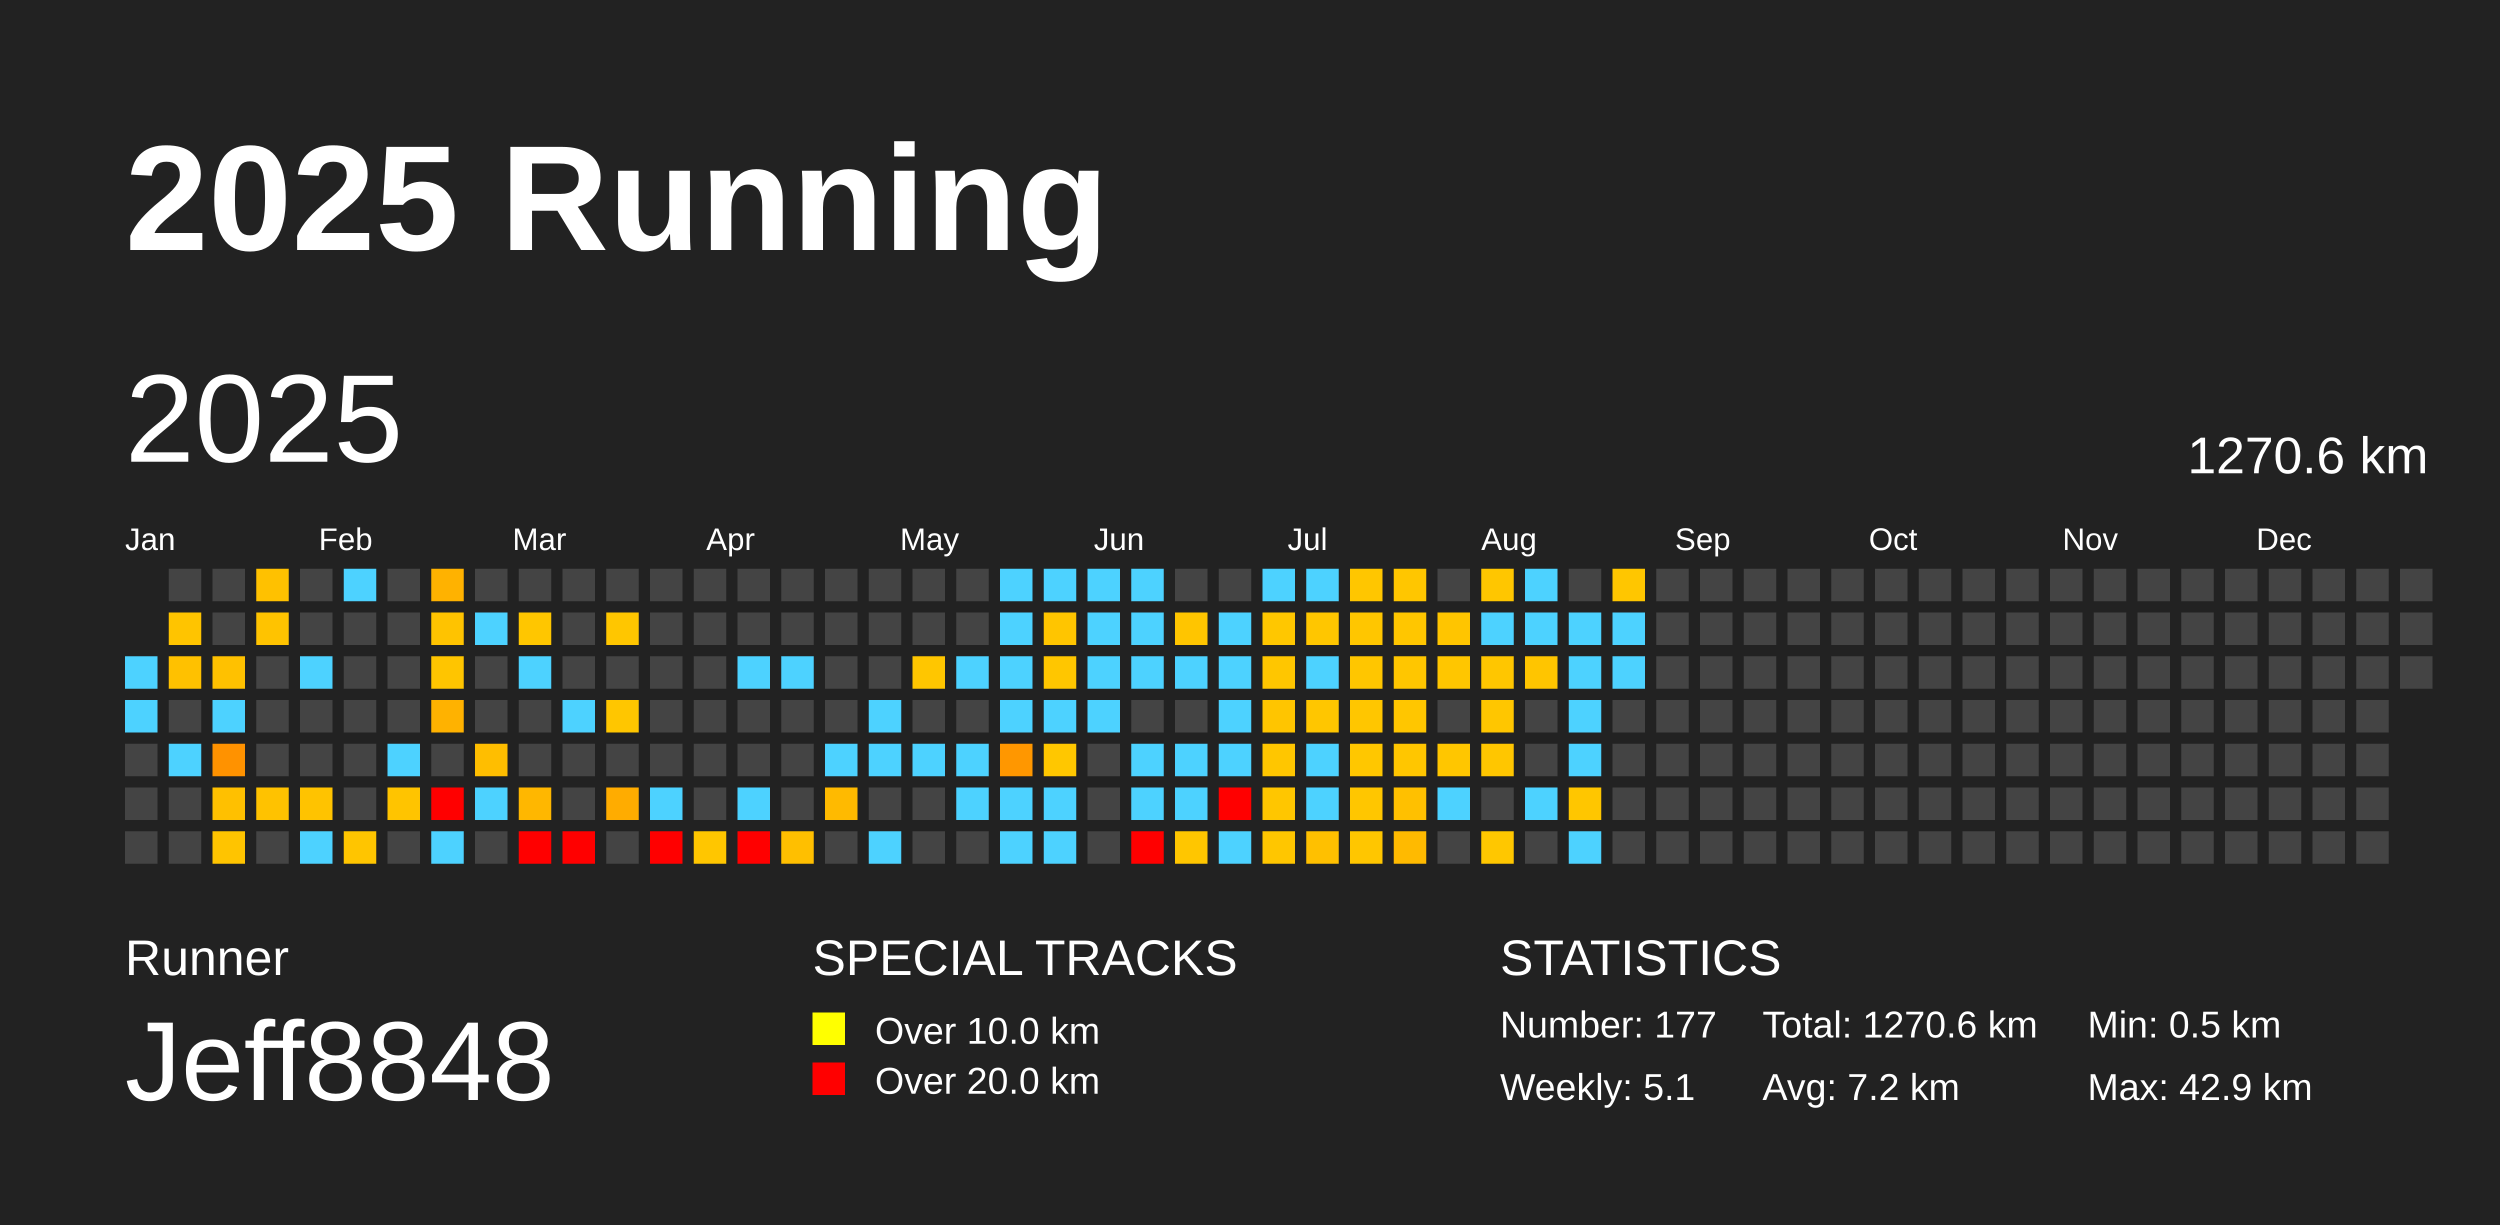
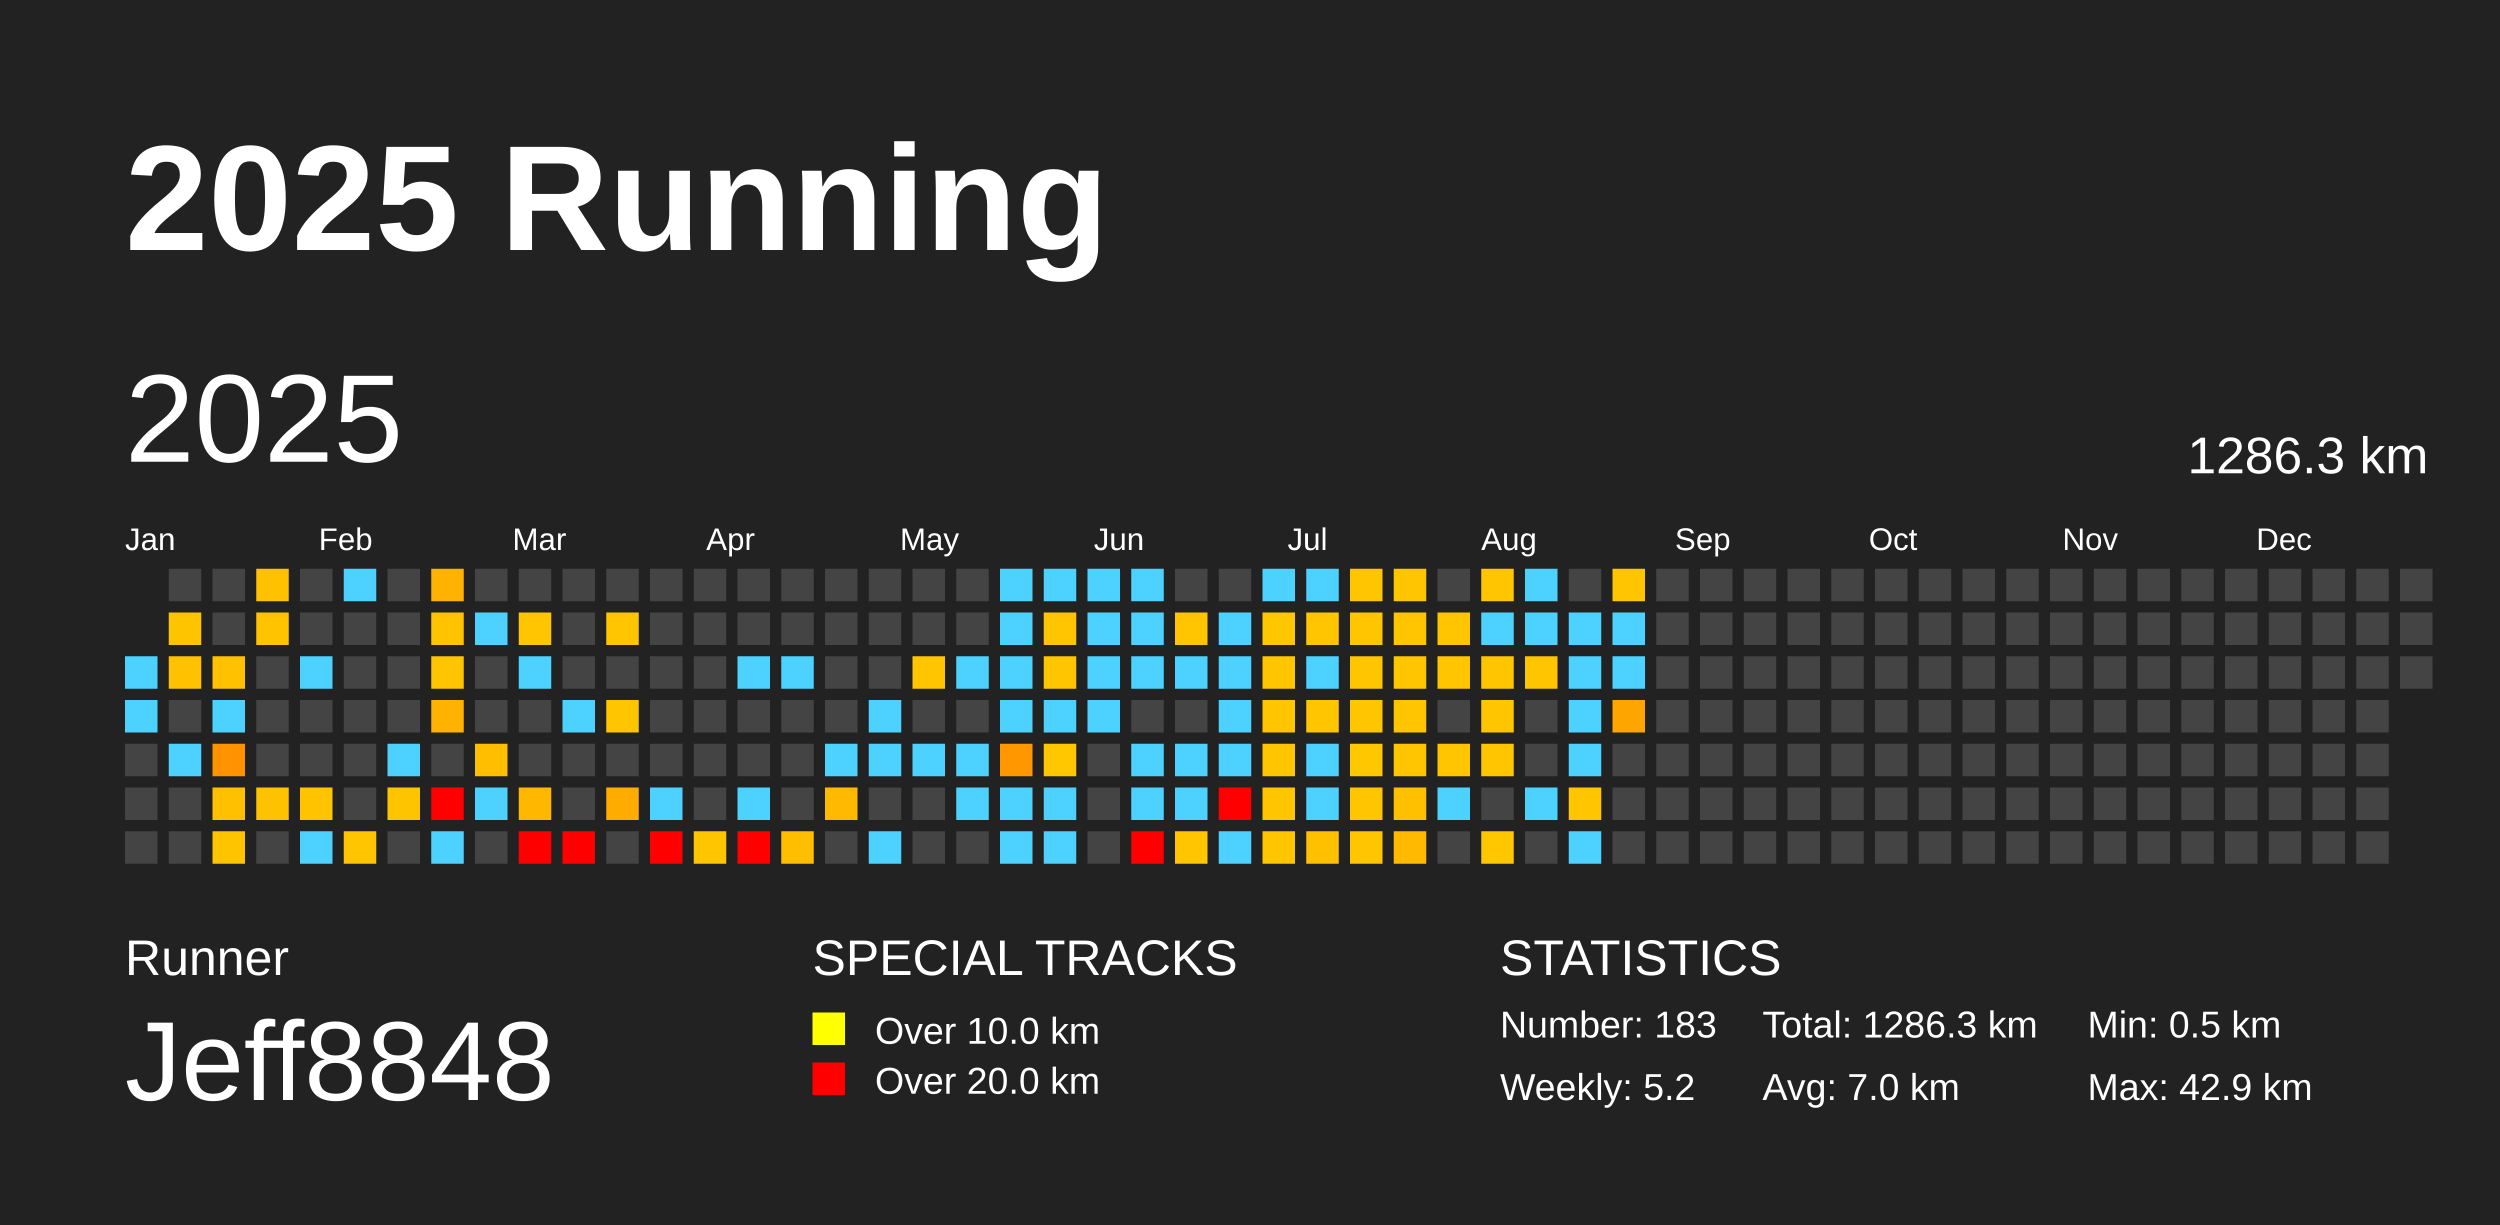
<svg xmlns="http://www.w3.org/2000/svg" baseProfile="full" height="98mm" version="1.1" viewBox="0,0,200,98" width="200mm">
  <defs />
  <rect fill="#222222" height="98" width="200" x="0" y="0" />
  <text fill="#FFFFFF" style="font-size:12px; font-family:Arial; font-weight:bold;" x="10" y="20">2025 Running</text>
  <text fill="#FFFFFF" style="font-size:4px; font-family:Arial" x="10" y="78">Runner</text>
  <text fill="#FFFFFF" style="font-size:9px; font-family:Arial" x="10" y="88">Jeff8848</text>
  <text fill="#FFFFFF" style="font-size:4px; font-family:Arial" x="65" y="78">SPECIAL TRACKS</text>
  <rect fill="yellow" height="2.6" width="2.6" x="65" y="81" />
  <text fill="#FFFFFF" style="font-size:3px; font-family:Arial" x="70" y="83.5">Over 10.0 km</text>
  <rect fill="red" height="2.6" width="2.6" x="65" y="85" />
  <text fill="#FFFFFF" style="font-size:3px; font-family:Arial" x="70" y="87.5">Over 20.0 km</text>
  <text fill="#FFFFFF" style="font-size:4px; font-family:Arial" x="120" y="78">STATISTICS</text>
-   <text fill="#FFFFFF" style="font-size:3px; font-family:Arial" x="120" y="83">Number: 177</text>
-   <text fill="#FFFFFF" style="font-size:3px; font-family:Arial" x="120" y="88">Weekly: 5.1</text>
-   <text fill="#FFFFFF" style="font-size:3px; font-family:Arial" x="141" y="83">Total: 1270.6 km</text>
-   <text fill="#FFFFFF" style="font-size:3px; font-family:Arial" x="141" y="88">Avg: 7.2 km</text>
+   <text fill="#FFFFFF" style="font-size:3px; font-family:Arial" x="120" y="83">Number: 183</text>
+   <text fill="#FFFFFF" style="font-size:3px; font-family:Arial" x="120" y="88">Weekly: 5.2</text>
+   <text fill="#FFFFFF" style="font-size:3px; font-family:Arial" x="141" y="83">Total: 1286.3 km</text>
+   <text fill="#FFFFFF" style="font-size:3px; font-family:Arial" x="141" y="88">Avg: 7.0 km</text>
  <text fill="#FFFFFF" style="font-size:3px; font-family:Arial" x="167" y="83">Min: 0.5 km</text>
  <text fill="#FFFFFF" style="font-size:3px; font-family:Arial" x="167" y="88">Max: 42.9 km</text>
  <text dominant-baseline="hanging" fill="#FFFFFF" style="font-size:10.0px; font-family:Arial;" x="10" y="30">2025</text>
-   <text dominant-baseline="hanging" fill="#FFFFFF" style="font-size:4.125px; font-family:Arial;" x="175" y="35">1270.6 km</text>
+   <text dominant-baseline="hanging" fill="#FFFFFF" style="font-size:4.125px; font-family:Arial;" x="175" y="35">1286.3 km</text>
  <text fill="#FFFFFF" style="font-size:2.5px; font-family:Arial" x="10.0" y="44">Jan</text>
  <text fill="#FFFFFF" style="font-size:2.5px; font-family:Arial" x="25.5" y="44">Feb</text>
  <text fill="#FFFFFF" style="font-size:2.5px; font-family:Arial" x="41.0" y="44">Mar</text>
  <text fill="#FFFFFF" style="font-size:2.5px; font-family:Arial" x="56.5" y="44">Apr</text>
  <text fill="#FFFFFF" style="font-size:2.5px; font-family:Arial" x="72.0" y="44">May</text>
  <text fill="#FFFFFF" style="font-size:2.5px; font-family:Arial" x="87.5" y="44">Jun</text>
  <text fill="#FFFFFF" style="font-size:2.5px; font-family:Arial" x="103.0" y="44">Jul</text>
  <text fill="#FFFFFF" style="font-size:2.5px; font-family:Arial" x="118.5" y="44">Aug</text>
  <text fill="#FFFFFF" style="font-size:2.5px; font-family:Arial" x="134.0" y="44">Sep</text>
  <text fill="#FFFFFF" style="font-size:2.5px; font-family:Arial" x="149.5" y="44">Oct</text>
  <text fill="#FFFFFF" style="font-size:2.5px; font-family:Arial" x="165.0" y="44">Nov</text>
  <text fill="#FFFFFF" style="font-size:2.5px; font-family:Arial" x="180.5" y="44">Dec</text>
  <rect fill="#4dd2ff" height="2.6" width="2.6" x="10.0" y="52.5" />
  <rect fill="#4dd2ff" height="2.6" width="2.6" x="10.0" y="56.0" />
  <rect fill="#444444" height="2.6" width="2.6" x="10.0" y="59.5" />
  <rect fill="#444444" height="2.6" width="2.6" x="10.0" y="63.0" />
  <rect fill="#444444" height="2.6" width="2.6" x="10.0" y="66.5" />
  <rect fill="#444444" height="2.6" width="2.6" x="13.5" y="45.5" />
  <rect fill="#ffc400" height="2.6" width="2.6" x="13.5" y="49.0" />
  <rect fill="#ffc100" height="2.6" width="2.6" x="13.5" y="52.5" />
  <rect fill="#444444" height="2.6" width="2.6" x="13.5" y="56.0" />
  <rect fill="#4dd2ff" height="2.6" width="2.6" x="13.5" y="59.5" />
  <rect fill="#444444" height="2.6" width="2.6" x="13.5" y="63.0" />
  <rect fill="#444444" height="2.6" width="2.6" x="13.5" y="66.5" />
  <rect fill="#444444" height="2.6" width="2.6" x="17.0" y="45.5" />
  <rect fill="#444444" height="2.6" width="2.6" x="17.0" y="49.0" />
  <rect fill="#ffc100" height="2.6" width="2.6" x="17.0" y="52.5" />
  <rect fill="#4dd2ff" height="2.6" width="2.6" x="17.0" y="56.0" />
  <rect fill="#ff9200" height="2.6" width="2.6" x="17.0" y="59.5" />
  <rect fill="#ffc000" height="2.6" width="2.6" x="17.0" y="63.0" />
  <rect fill="#ffc400" height="2.6" width="2.6" x="17.0" y="66.5" />
  <rect fill="#ffc100" height="2.6" width="2.6" x="20.5" y="45.5" />
  <rect fill="#ffc300" height="2.6" width="2.6" x="20.5" y="49.0" />
  <rect fill="#444444" height="2.6" width="2.6" x="20.5" y="52.5" />
  <rect fill="#444444" height="2.6" width="2.6" x="20.5" y="56.0" />
  <rect fill="#444444" height="2.6" width="2.6" x="20.5" y="59.5" />
  <rect fill="#ffc200" height="2.6" width="2.6" x="20.5" y="63.0" />
  <rect fill="#444444" height="2.6" width="2.6" x="20.5" y="66.5" />
  <rect fill="#444444" height="2.6" width="2.6" x="24.0" y="45.5" />
  <rect fill="#444444" height="2.6" width="2.6" x="24.0" y="49.0" />
  <rect fill="#4dd2ff" height="2.6" width="2.6" x="24.0" y="52.5" />
  <rect fill="#444444" height="2.6" width="2.6" x="24.0" y="56.0" />
  <rect fill="#444444" height="2.6" width="2.6" x="24.0" y="59.5" />
  <rect fill="#ffc300" height="2.6" width="2.6" x="24.0" y="63.0" />
  <rect fill="#4dd2ff" height="2.6" width="2.6" x="24.0" y="66.5" />
  <rect fill="#4dd2ff" height="2.6" width="2.6" x="27.5" y="45.5" />
  <rect fill="#444444" height="2.6" width="2.6" x="27.5" y="49.0" />
  <rect fill="#444444" height="2.6" width="2.6" x="27.5" y="52.5" />
  <rect fill="#444444" height="2.6" width="2.6" x="27.5" y="56.0" />
  <rect fill="#444444" height="2.6" width="2.6" x="27.5" y="59.5" />
  <rect fill="#444444" height="2.6" width="2.6" x="27.5" y="63.0" />
  <rect fill="#ffc500" height="2.6" width="2.6" x="27.5" y="66.5" />
  <rect fill="#444444" height="2.6" width="2.6" x="31.0" y="45.5" />
  <rect fill="#444444" height="2.6" width="2.6" x="31.0" y="49.0" />
  <rect fill="#444444" height="2.6" width="2.6" x="31.0" y="52.5" />
  <rect fill="#444444" height="2.6" width="2.6" x="31.0" y="56.0" />
  <rect fill="#4dd2ff" height="2.6" width="2.6" x="31.0" y="59.5" />
  <rect fill="#ffc400" height="2.6" width="2.6" x="31.0" y="63.0" />
  <rect fill="#444444" height="2.6" width="2.6" x="31.0" y="66.5" />
  <rect fill="#ffb200" height="2.6" width="2.6" x="34.5" y="45.5" />
  <rect fill="#ffc300" height="2.6" width="2.6" x="34.5" y="49.0" />
  <rect fill="#ffc500" height="2.6" width="2.6" x="34.5" y="52.5" />
  <rect fill="#ffb200" height="2.6" width="2.6" x="34.5" y="56.0" />
  <rect fill="#444444" height="2.6" width="2.6" x="34.5" y="59.5" />
  <rect fill="red" height="2.6" width="2.6" x="34.5" y="63.0" />
  <rect fill="#4dd2ff" height="2.6" width="2.6" x="34.5" y="66.5" />
  <rect fill="#444444" height="2.6" width="2.6" x="38.0" y="45.5" />
  <rect fill="#4dd2ff" height="2.6" width="2.6" x="38.0" y="49.0" />
  <rect fill="#444444" height="2.6" width="2.6" x="38.0" y="52.5" />
  <rect fill="#444444" height="2.6" width="2.6" x="38.0" y="56.0" />
  <rect fill="#ffbe00" height="2.6" width="2.6" x="38.0" y="59.5" />
  <rect fill="#4dd2ff" height="2.6" width="2.6" x="38.0" y="63.0" />
  <rect fill="#444444" height="2.6" width="2.6" x="38.0" y="66.5" />
  <rect fill="#444444" height="2.6" width="2.6" x="41.5" y="45.5" />
  <rect fill="#ffc600" height="2.6" width="2.6" x="41.5" y="49.0" />
  <rect fill="#4dd2ff" height="2.6" width="2.6" x="41.5" y="52.5" />
  <rect fill="#444444" height="2.6" width="2.6" x="41.5" y="56.0" />
  <rect fill="#444444" height="2.6" width="2.6" x="41.5" y="59.5" />
  <rect fill="#ffb700" height="2.6" width="2.6" x="41.5" y="63.0" />
  <rect fill="red" height="2.6" width="2.6" x="41.5" y="66.5" />
  <rect fill="#444444" height="2.6" width="2.6" x="45.0" y="45.5" />
  <rect fill="#444444" height="2.6" width="2.6" x="45.0" y="49.0" />
  <rect fill="#444444" height="2.6" width="2.6" x="45.0" y="52.5" />
  <rect fill="#4dd2ff" height="2.6" width="2.6" x="45.0" y="56.0" />
  <rect fill="#444444" height="2.6" width="2.6" x="45.0" y="59.5" />
  <rect fill="#444444" height="2.6" width="2.6" x="45.0" y="63.0" />
  <rect fill="red" height="2.6" width="2.6" x="45.0" y="66.5" />
  <rect fill="#444444" height="2.6" width="2.6" x="48.5" y="45.5" />
  <rect fill="#ffc600" height="2.6" width="2.6" x="48.5" y="49.0" />
  <rect fill="#444444" height="2.6" width="2.6" x="48.5" y="52.5" />
  <rect fill="#ffc600" height="2.6" width="2.6" x="48.5" y="56.0" />
  <rect fill="#444444" height="2.6" width="2.6" x="48.5" y="59.5" />
  <rect fill="#ffac00" height="2.6" width="2.6" x="48.5" y="63.0" />
  <rect fill="#444444" height="2.6" width="2.6" x="48.5" y="66.5" />
  <rect fill="#444444" height="2.6" width="2.6" x="52.0" y="45.5" />
  <rect fill="#444444" height="2.6" width="2.6" x="52.0" y="49.0" />
  <rect fill="#444444" height="2.6" width="2.6" x="52.0" y="52.5" />
  <rect fill="#444444" height="2.6" width="2.6" x="52.0" y="56.0" />
  <rect fill="#444444" height="2.6" width="2.6" x="52.0" y="59.5" />
  <rect fill="#4dd2ff" height="2.6" width="2.6" x="52.0" y="63.0" />
  <rect fill="red" height="2.6" width="2.6" x="52.0" y="66.5" />
  <rect fill="#444444" height="2.6" width="2.6" x="55.5" y="45.5" />
  <rect fill="#444444" height="2.6" width="2.6" x="55.5" y="49.0" />
  <rect fill="#444444" height="2.6" width="2.6" x="55.5" y="52.5" />
  <rect fill="#444444" height="2.6" width="2.6" x="55.5" y="56.0" />
  <rect fill="#444444" height="2.6" width="2.6" x="55.5" y="59.5" />
  <rect fill="#444444" height="2.6" width="2.6" x="55.5" y="63.0" />
  <rect fill="#ffc600" height="2.6" width="2.6" x="55.5" y="66.5" />
  <rect fill="#444444" height="2.6" width="2.6" x="59.0" y="45.5" />
  <rect fill="#444444" height="2.6" width="2.6" x="59.0" y="49.0" />
  <rect fill="#4dd2ff" height="2.6" width="2.6" x="59.0" y="52.5" />
  <rect fill="#444444" height="2.6" width="2.6" x="59.0" y="56.0" />
  <rect fill="#444444" height="2.6" width="2.6" x="59.0" y="59.5" />
  <rect fill="#4dd2ff" height="2.6" width="2.6" x="59.0" y="63.0" />
  <rect fill="red" height="2.6" width="2.6" x="59.0" y="66.5" />
  <rect fill="#444444" height="2.6" width="2.6" x="62.5" y="45.5" />
  <rect fill="#444444" height="2.6" width="2.6" x="62.5" y="49.0" />
  <rect fill="#4dd2ff" height="2.6" width="2.6" x="62.5" y="52.5" />
  <rect fill="#444444" height="2.6" width="2.6" x="62.5" y="56.0" />
  <rect fill="#444444" height="2.6" width="2.6" x="62.5" y="59.5" />
  <rect fill="#444444" height="2.6" width="2.6" x="62.5" y="63.0" />
  <rect fill="#ffbf00" height="2.6" width="2.6" x="62.5" y="66.5" />
  <rect fill="#444444" height="2.6" width="2.6" x="66.0" y="45.5" />
  <rect fill="#444444" height="2.6" width="2.6" x="66.0" y="49.0" />
  <rect fill="#444444" height="2.6" width="2.6" x="66.0" y="52.5" />
  <rect fill="#444444" height="2.6" width="2.6" x="66.0" y="56.0" />
  <rect fill="#4dd2ff" height="2.6" width="2.6" x="66.0" y="59.5" />
  <rect fill="#ffba00" height="2.6" width="2.6" x="66.0" y="63.0" />
  <rect fill="#444444" height="2.6" width="2.6" x="66.0" y="66.5" />
  <rect fill="#444444" height="2.6" width="2.6" x="69.5" y="45.5" />
  <rect fill="#444444" height="2.6" width="2.6" x="69.5" y="49.0" />
  <rect fill="#444444" height="2.6" width="2.6" x="69.5" y="52.5" />
  <rect fill="#4dd2ff" height="2.6" width="2.6" x="69.5" y="56.0" />
  <rect fill="#4dd2ff" height="2.6" width="2.6" x="69.5" y="59.5" />
  <rect fill="#444444" height="2.6" width="2.6" x="69.5" y="63.0" />
  <rect fill="#4dd2ff" height="2.6" width="2.6" x="69.5" y="66.5" />
  <rect fill="#444444" height="2.6" width="2.6" x="73.0" y="45.5" />
  <rect fill="#444444" height="2.6" width="2.6" x="73.0" y="49.0" />
  <rect fill="#ffc600" height="2.6" width="2.6" x="73.0" y="52.5" />
  <rect fill="#444444" height="2.6" width="2.6" x="73.0" y="56.0" />
  <rect fill="#4dd2ff" height="2.6" width="2.6" x="73.0" y="59.5" />
  <rect fill="#444444" height="2.6" width="2.6" x="73.0" y="63.0" />
  <rect fill="#444444" height="2.6" width="2.6" x="73.0" y="66.5" />
  <rect fill="#444444" height="2.6" width="2.6" x="76.5" y="45.5" />
  <rect fill="#444444" height="2.6" width="2.6" x="76.5" y="49.0" />
  <rect fill="#4dd2ff" height="2.6" width="2.6" x="76.5" y="52.5" />
  <rect fill="#444444" height="2.6" width="2.6" x="76.5" y="56.0" />
  <rect fill="#4dd2ff" height="2.6" width="2.6" x="76.5" y="59.5" />
  <rect fill="#4dd2ff" height="2.6" width="2.6" x="76.5" y="63.0" />
  <rect fill="#444444" height="2.6" width="2.6" x="76.5" y="66.5" />
  <rect fill="#4dd2ff" height="2.6" width="2.6" x="80.0" y="45.5" />
  <rect fill="#4dd2ff" height="2.6" width="2.6" x="80.0" y="49.0" />
  <rect fill="#4dd2ff" height="2.6" width="2.6" x="80.0" y="52.5" />
  <rect fill="#4dd2ff" height="2.6" width="2.6" x="80.0" y="56.0" />
  <rect fill="#ff9700" height="2.6" width="2.6" x="80.0" y="59.5" />
  <rect fill="#4dd2ff" height="2.6" width="2.6" x="80.0" y="63.0" />
  <rect fill="#4dd2ff" height="2.6" width="2.6" x="80.0" y="66.5" />
  <rect fill="#4dd2ff" height="2.6" width="2.6" x="83.5" y="45.5" />
  <rect fill="#ffc500" height="2.6" width="2.6" x="83.5" y="49.0" />
  <rect fill="#ffc600" height="2.6" width="2.6" x="83.5" y="52.5" />
  <rect fill="#4dd2ff" height="2.6" width="2.6" x="83.5" y="56.0" />
  <rect fill="#ffc700" height="2.6" width="2.6" x="83.5" y="59.5" />
  <rect fill="#4dd2ff" height="2.6" width="2.6" x="83.5" y="63.0" />
  <rect fill="#4dd2ff" height="2.6" width="2.6" x="83.5" y="66.5" />
  <rect fill="#4dd2ff" height="2.6" width="2.6" x="87.0" y="45.5" />
  <rect fill="#4dd2ff" height="2.6" width="2.6" x="87.0" y="49.0" />
  <rect fill="#4dd2ff" height="2.6" width="2.6" x="87.0" y="52.5" />
  <rect fill="#4dd2ff" height="2.6" width="2.6" x="87.0" y="56.0" />
  <rect fill="#444444" height="2.6" width="2.6" x="87.0" y="59.5" />
  <rect fill="#444444" height="2.6" width="2.6" x="87.0" y="63.0" />
  <rect fill="#444444" height="2.6" width="2.6" x="87.0" y="66.5" />
  <rect fill="#4dd2ff" height="2.6" width="2.6" x="90.5" y="45.5" />
  <rect fill="#4dd2ff" height="2.6" width="2.6" x="90.5" y="49.0" />
  <rect fill="#4dd2ff" height="2.6" width="2.6" x="90.5" y="52.5" />
  <rect fill="#444444" height="2.6" width="2.6" x="90.5" y="56.0" />
  <rect fill="#4dd2ff" height="2.6" width="2.6" x="90.5" y="59.5" />
  <rect fill="#4dd2ff" height="2.6" width="2.6" x="90.5" y="63.0" />
  <rect fill="red" height="2.6" width="2.6" x="90.5" y="66.5" />
  <rect fill="#444444" height="2.6" width="2.6" x="94.0" y="45.5" />
  <rect fill="#ffc500" height="2.6" width="2.6" x="94.0" y="49.0" />
  <rect fill="#4dd2ff" height="2.6" width="2.6" x="94.0" y="52.5" />
  <rect fill="#444444" height="2.6" width="2.6" x="94.0" y="56.0" />
  <rect fill="#4dd2ff" height="2.6" width="2.6" x="94.0" y="59.5" />
  <rect fill="#4dd2ff" height="2.6" width="2.6" x="94.0" y="63.0" />
  <rect fill="#ffc600" height="2.6" width="2.6" x="94.0" y="66.5" />
  <rect fill="#444444" height="2.6" width="2.6" x="97.5" y="45.5" />
  <rect fill="#4dd2ff" height="2.6" width="2.6" x="97.5" y="49.0" />
  <rect fill="#4dd2ff" height="2.6" width="2.6" x="97.5" y="52.5" />
  <rect fill="#4dd2ff" height="2.6" width="2.6" x="97.5" y="56.0" />
  <rect fill="#4dd2ff" height="2.6" width="2.6" x="97.5" y="59.5" />
  <rect fill="red" height="2.6" width="2.6" x="97.5" y="63.0" />
  <rect fill="#4dd2ff" height="2.6" width="2.6" x="97.5" y="66.5" />
  <rect fill="#4dd2ff" height="2.6" width="2.6" x="101.0" y="45.5" />
  <rect fill="#ffc700" height="2.6" width="2.6" x="101.0" y="49.0" />
  <rect fill="#ffc600" height="2.6" width="2.6" x="101.0" y="52.5" />
  <rect fill="#ffc500" height="2.6" width="2.6" x="101.0" y="56.0" />
  <rect fill="#ffc600" height="2.6" width="2.6" x="101.0" y="59.5" />
  <rect fill="#ffc600" height="2.6" width="2.6" x="101.0" y="63.0" />
  <rect fill="#ffc600" height="2.6" width="2.6" x="101.0" y="66.5" />
  <rect fill="#4dd2ff" height="2.6" width="2.6" x="104.5" y="45.5" />
  <rect fill="#ffc600" height="2.6" width="2.6" x="104.5" y="49.0" />
  <rect fill="#4dd2ff" height="2.6" width="2.6" x="104.5" y="52.5" />
  <rect fill="#ffc600" height="2.6" width="2.6" x="104.5" y="56.0" />
  <rect fill="#4dd2ff" height="2.6" width="2.6" x="104.5" y="59.5" />
  <rect fill="#4dd2ff" height="2.6" width="2.6" x="104.5" y="63.0" />
  <rect fill="#ffc000" height="2.6" width="2.6" x="104.5" y="66.5" />
  <rect fill="#ffc600" height="2.6" width="2.6" x="108.0" y="45.5" />
  <rect fill="#ffc600" height="2.6" width="2.6" x="108.0" y="49.0" />
  <rect fill="#ffc600" height="2.6" width="2.6" x="108.0" y="52.5" />
  <rect fill="#ffc600" height="2.6" width="2.6" x="108.0" y="56.0" />
  <rect fill="#ffc700" height="2.6" width="2.6" x="108.0" y="59.5" />
  <rect fill="#ffc600" height="2.6" width="2.6" x="108.0" y="63.0" />
  <rect fill="#ffc600" height="2.6" width="2.6" x="108.0" y="66.5" />
  <rect fill="#ffc600" height="2.6" width="2.6" x="111.5" y="45.5" />
  <rect fill="#ffc600" height="2.6" width="2.6" x="111.5" y="49.0" />
  <rect fill="#ffc600" height="2.6" width="2.6" x="111.5" y="52.5" />
  <rect fill="#ffc600" height="2.6" width="2.6" x="111.5" y="56.0" />
  <rect fill="#ffc600" height="2.6" width="2.6" x="111.5" y="59.5" />
  <rect fill="#ffc000" height="2.6" width="2.6" x="111.5" y="63.0" />
  <rect fill="#ffba00" height="2.6" width="2.6" x="111.5" y="66.5" />
  <rect fill="#444444" height="2.6" width="2.6" x="115.0" y="45.5" />
  <rect fill="#ffc500" height="2.6" width="2.6" x="115.0" y="49.0" />
  <rect fill="#ffc600" height="2.6" width="2.6" x="115.0" y="52.5" />
  <rect fill="#444444" height="2.6" width="2.6" x="115.0" y="56.0" />
  <rect fill="#ffc600" height="2.6" width="2.6" x="115.0" y="59.5" />
  <rect fill="#4dd2ff" height="2.6" width="2.6" x="115.0" y="63.0" />
  <rect fill="#444444" height="2.6" width="2.6" x="115.0" y="66.5" />
  <rect fill="#ffc600" height="2.6" width="2.6" x="118.5" y="45.5" />
  <rect fill="#4dd2ff" height="2.6" width="2.6" x="118.5" y="49.0" />
  <rect fill="#ffc600" height="2.6" width="2.6" x="118.5" y="52.5" />
  <rect fill="#ffc600" height="2.6" width="2.6" x="118.5" y="56.0" />
  <rect fill="#ffc600" height="2.6" width="2.6" x="118.5" y="59.5" />
  <rect fill="#444444" height="2.6" width="2.6" x="118.5" y="63.0" />
  <rect fill="#ffc700" height="2.6" width="2.6" x="118.5" y="66.5" />
  <rect fill="#4dd2ff" height="2.6" width="2.6" x="122.0" y="45.5" />
  <rect fill="#4dd2ff" height="2.6" width="2.6" x="122.0" y="49.0" />
  <rect fill="#ffc500" height="2.6" width="2.6" x="122.0" y="52.5" />
  <rect fill="#444444" height="2.6" width="2.6" x="122.0" y="56.0" />
  <rect fill="#444444" height="2.6" width="2.6" x="122.0" y="59.5" />
  <rect fill="#4dd2ff" height="2.6" width="2.6" x="122.0" y="63.0" />
  <rect fill="#444444" height="2.6" width="2.6" x="122.0" y="66.5" />
  <rect fill="#444444" height="2.6" width="2.6" x="125.5" y="45.5" />
  <rect fill="#4dd2ff" height="2.6" width="2.6" x="125.5" y="49.0" />
  <rect fill="#4dd2ff" height="2.6" width="2.6" x="125.5" y="52.5" />
  <rect fill="#4dd2ff" height="2.6" width="2.6" x="125.5" y="56.0" />
  <rect fill="#4dd2ff" height="2.6" width="2.6" x="125.5" y="59.5" />
  <rect fill="#ffc600" height="2.6" width="2.6" x="125.5" y="63.0" />
  <rect fill="#4dd2ff" height="2.6" width="2.6" x="125.5" y="66.5" />
  <rect fill="#ffc600" height="2.6" width="2.6" x="129.0" y="45.5" />
  <rect fill="#4dd2ff" height="2.6" width="2.6" x="129.0" y="49.0" />
  <rect fill="#4dd2ff" height="2.6" width="2.6" x="129.0" y="52.5" />
-   <rect fill="#444444" height="2.6" width="2.6" x="129.0" y="56.0" />
+   <rect fill="#ffa500" height="2.6" width="2.6" x="129.0" y="56.0" />
  <rect fill="#444444" height="2.6" width="2.6" x="129.0" y="59.5" />
  <rect fill="#444444" height="2.6" width="2.6" x="129.0" y="63.0" />
  <rect fill="#444444" height="2.6" width="2.6" x="129.0" y="66.5" />
  <rect fill="#444444" height="2.6" width="2.6" x="132.5" y="45.5" />
  <rect fill="#444444" height="2.6" width="2.6" x="132.5" y="49.0" />
  <rect fill="#444444" height="2.6" width="2.6" x="132.5" y="52.5" />
  <rect fill="#444444" height="2.6" width="2.6" x="132.5" y="56.0" />
  <rect fill="#444444" height="2.6" width="2.6" x="132.5" y="59.5" />
  <rect fill="#444444" height="2.6" width="2.6" x="132.5" y="63.0" />
  <rect fill="#444444" height="2.6" width="2.6" x="132.5" y="66.5" />
  <rect fill="#444444" height="2.6" width="2.6" x="136.0" y="45.5" />
  <rect fill="#444444" height="2.6" width="2.6" x="136.0" y="49.0" />
  <rect fill="#444444" height="2.6" width="2.6" x="136.0" y="52.5" />
  <rect fill="#444444" height="2.6" width="2.6" x="136.0" y="56.0" />
  <rect fill="#444444" height="2.6" width="2.6" x="136.0" y="59.5" />
  <rect fill="#444444" height="2.6" width="2.6" x="136.0" y="63.0" />
  <rect fill="#444444" height="2.6" width="2.6" x="136.0" y="66.5" />
  <rect fill="#444444" height="2.6" width="2.6" x="139.5" y="45.5" />
  <rect fill="#444444" height="2.6" width="2.6" x="139.5" y="49.0" />
  <rect fill="#444444" height="2.6" width="2.6" x="139.5" y="52.5" />
  <rect fill="#444444" height="2.6" width="2.6" x="139.5" y="56.0" />
  <rect fill="#444444" height="2.6" width="2.6" x="139.5" y="59.5" />
  <rect fill="#444444" height="2.6" width="2.6" x="139.5" y="63.0" />
  <rect fill="#444444" height="2.6" width="2.6" x="139.5" y="66.5" />
  <rect fill="#444444" height="2.6" width="2.6" x="143.0" y="45.5" />
  <rect fill="#444444" height="2.6" width="2.6" x="143.0" y="49.0" />
  <rect fill="#444444" height="2.6" width="2.6" x="143.0" y="52.5" />
  <rect fill="#444444" height="2.6" width="2.6" x="143.0" y="56.0" />
  <rect fill="#444444" height="2.6" width="2.6" x="143.0" y="59.5" />
  <rect fill="#444444" height="2.6" width="2.6" x="143.0" y="63.0" />
  <rect fill="#444444" height="2.6" width="2.6" x="143.0" y="66.5" />
  <rect fill="#444444" height="2.6" width="2.6" x="146.5" y="45.5" />
  <rect fill="#444444" height="2.6" width="2.6" x="146.5" y="49.0" />
  <rect fill="#444444" height="2.6" width="2.6" x="146.5" y="52.5" />
  <rect fill="#444444" height="2.6" width="2.6" x="146.5" y="56.0" />
  <rect fill="#444444" height="2.6" width="2.6" x="146.5" y="59.5" />
  <rect fill="#444444" height="2.6" width="2.6" x="146.5" y="63.0" />
  <rect fill="#444444" height="2.6" width="2.6" x="146.5" y="66.5" />
  <rect fill="#444444" height="2.6" width="2.6" x="150.0" y="45.5" />
  <rect fill="#444444" height="2.6" width="2.6" x="150.0" y="49.0" />
  <rect fill="#444444" height="2.6" width="2.6" x="150.0" y="52.5" />
  <rect fill="#444444" height="2.6" width="2.6" x="150.0" y="56.0" />
  <rect fill="#444444" height="2.6" width="2.6" x="150.0" y="59.5" />
  <rect fill="#444444" height="2.6" width="2.6" x="150.0" y="63.0" />
  <rect fill="#444444" height="2.6" width="2.6" x="150.0" y="66.5" />
  <rect fill="#444444" height="2.6" width="2.6" x="153.5" y="45.5" />
  <rect fill="#444444" height="2.6" width="2.6" x="153.5" y="49.0" />
  <rect fill="#444444" height="2.6" width="2.6" x="153.5" y="52.5" />
  <rect fill="#444444" height="2.6" width="2.6" x="153.5" y="56.0" />
  <rect fill="#444444" height="2.6" width="2.6" x="153.5" y="59.5" />
  <rect fill="#444444" height="2.6" width="2.6" x="153.5" y="63.0" />
  <rect fill="#444444" height="2.6" width="2.6" x="153.5" y="66.5" />
  <rect fill="#444444" height="2.6" width="2.6" x="157.0" y="45.5" />
  <rect fill="#444444" height="2.6" width="2.6" x="157.0" y="49.0" />
  <rect fill="#444444" height="2.6" width="2.6" x="157.0" y="52.5" />
  <rect fill="#444444" height="2.6" width="2.6" x="157.0" y="56.0" />
  <rect fill="#444444" height="2.6" width="2.6" x="157.0" y="59.5" />
  <rect fill="#444444" height="2.6" width="2.6" x="157.0" y="63.0" />
  <rect fill="#444444" height="2.6" width="2.6" x="157.0" y="66.5" />
  <rect fill="#444444" height="2.6" width="2.6" x="160.5" y="45.5" />
  <rect fill="#444444" height="2.6" width="2.6" x="160.5" y="49.0" />
  <rect fill="#444444" height="2.6" width="2.6" x="160.5" y="52.5" />
  <rect fill="#444444" height="2.6" width="2.6" x="160.5" y="56.0" />
  <rect fill="#444444" height="2.6" width="2.6" x="160.5" y="59.5" />
  <rect fill="#444444" height="2.6" width="2.6" x="160.5" y="63.0" />
  <rect fill="#444444" height="2.6" width="2.6" x="160.5" y="66.5" />
  <rect fill="#444444" height="2.6" width="2.6" x="164.0" y="45.5" />
  <rect fill="#444444" height="2.6" width="2.6" x="164.0" y="49.0" />
  <rect fill="#444444" height="2.6" width="2.6" x="164.0" y="52.5" />
  <rect fill="#444444" height="2.6" width="2.6" x="164.0" y="56.0" />
  <rect fill="#444444" height="2.6" width="2.6" x="164.0" y="59.5" />
  <rect fill="#444444" height="2.6" width="2.6" x="164.0" y="63.0" />
  <rect fill="#444444" height="2.6" width="2.6" x="164.0" y="66.5" />
  <rect fill="#444444" height="2.6" width="2.6" x="167.5" y="45.5" />
  <rect fill="#444444" height="2.6" width="2.6" x="167.5" y="49.0" />
  <rect fill="#444444" height="2.6" width="2.6" x="167.5" y="52.5" />
  <rect fill="#444444" height="2.6" width="2.6" x="167.5" y="56.0" />
  <rect fill="#444444" height="2.6" width="2.6" x="167.5" y="59.5" />
  <rect fill="#444444" height="2.6" width="2.6" x="167.5" y="63.0" />
  <rect fill="#444444" height="2.6" width="2.6" x="167.5" y="66.5" />
  <rect fill="#444444" height="2.6" width="2.6" x="171.0" y="45.5" />
  <rect fill="#444444" height="2.6" width="2.6" x="171.0" y="49.0" />
  <rect fill="#444444" height="2.6" width="2.6" x="171.0" y="52.5" />
  <rect fill="#444444" height="2.6" width="2.6" x="171.0" y="56.0" />
  <rect fill="#444444" height="2.6" width="2.6" x="171.0" y="59.5" />
  <rect fill="#444444" height="2.6" width="2.6" x="171.0" y="63.0" />
  <rect fill="#444444" height="2.6" width="2.6" x="171.0" y="66.5" />
  <rect fill="#444444" height="2.6" width="2.6" x="174.5" y="45.5" />
  <rect fill="#444444" height="2.6" width="2.6" x="174.5" y="49.0" />
  <rect fill="#444444" height="2.6" width="2.6" x="174.5" y="52.5" />
  <rect fill="#444444" height="2.6" width="2.6" x="174.5" y="56.0" />
  <rect fill="#444444" height="2.6" width="2.6" x="174.5" y="59.5" />
  <rect fill="#444444" height="2.6" width="2.6" x="174.5" y="63.0" />
  <rect fill="#444444" height="2.6" width="2.6" x="174.5" y="66.5" />
  <rect fill="#444444" height="2.6" width="2.6" x="178.0" y="45.5" />
  <rect fill="#444444" height="2.6" width="2.6" x="178.0" y="49.0" />
  <rect fill="#444444" height="2.6" width="2.6" x="178.0" y="52.5" />
  <rect fill="#444444" height="2.6" width="2.6" x="178.0" y="56.0" />
  <rect fill="#444444" height="2.6" width="2.6" x="178.0" y="59.5" />
  <rect fill="#444444" height="2.6" width="2.6" x="178.0" y="63.0" />
  <rect fill="#444444" height="2.6" width="2.6" x="178.0" y="66.5" />
  <rect fill="#444444" height="2.6" width="2.6" x="181.5" y="45.5" />
  <rect fill="#444444" height="2.6" width="2.6" x="181.5" y="49.0" />
  <rect fill="#444444" height="2.6" width="2.6" x="181.5" y="52.5" />
  <rect fill="#444444" height="2.6" width="2.6" x="181.5" y="56.0" />
  <rect fill="#444444" height="2.6" width="2.6" x="181.5" y="59.5" />
  <rect fill="#444444" height="2.6" width="2.6" x="181.5" y="63.0" />
  <rect fill="#444444" height="2.6" width="2.6" x="181.5" y="66.5" />
  <rect fill="#444444" height="2.6" width="2.6" x="185.0" y="45.5" />
  <rect fill="#444444" height="2.6" width="2.6" x="185.0" y="49.0" />
  <rect fill="#444444" height="2.6" width="2.6" x="185.0" y="52.5" />
  <rect fill="#444444" height="2.6" width="2.6" x="185.0" y="56.0" />
  <rect fill="#444444" height="2.6" width="2.6" x="185.0" y="59.5" />
  <rect fill="#444444" height="2.6" width="2.6" x="185.0" y="63.0" />
  <rect fill="#444444" height="2.6" width="2.6" x="185.0" y="66.5" />
  <rect fill="#444444" height="2.6" width="2.6" x="188.5" y="45.5" />
  <rect fill="#444444" height="2.6" width="2.6" x="188.5" y="49.0" />
  <rect fill="#444444" height="2.6" width="2.6" x="188.5" y="52.5" />
  <rect fill="#444444" height="2.6" width="2.6" x="188.5" y="56.0" />
  <rect fill="#444444" height="2.6" width="2.6" x="188.5" y="59.5" />
  <rect fill="#444444" height="2.6" width="2.6" x="188.5" y="63.0" />
  <rect fill="#444444" height="2.6" width="2.6" x="188.5" y="66.5" />
  <rect fill="#444444" height="2.6" width="2.6" x="192.0" y="45.5" />
  <rect fill="#444444" height="2.6" width="2.6" x="192.0" y="49.0" />
  <rect fill="#444444" height="2.6" width="2.6" x="192.0" y="52.5" />
</svg>
